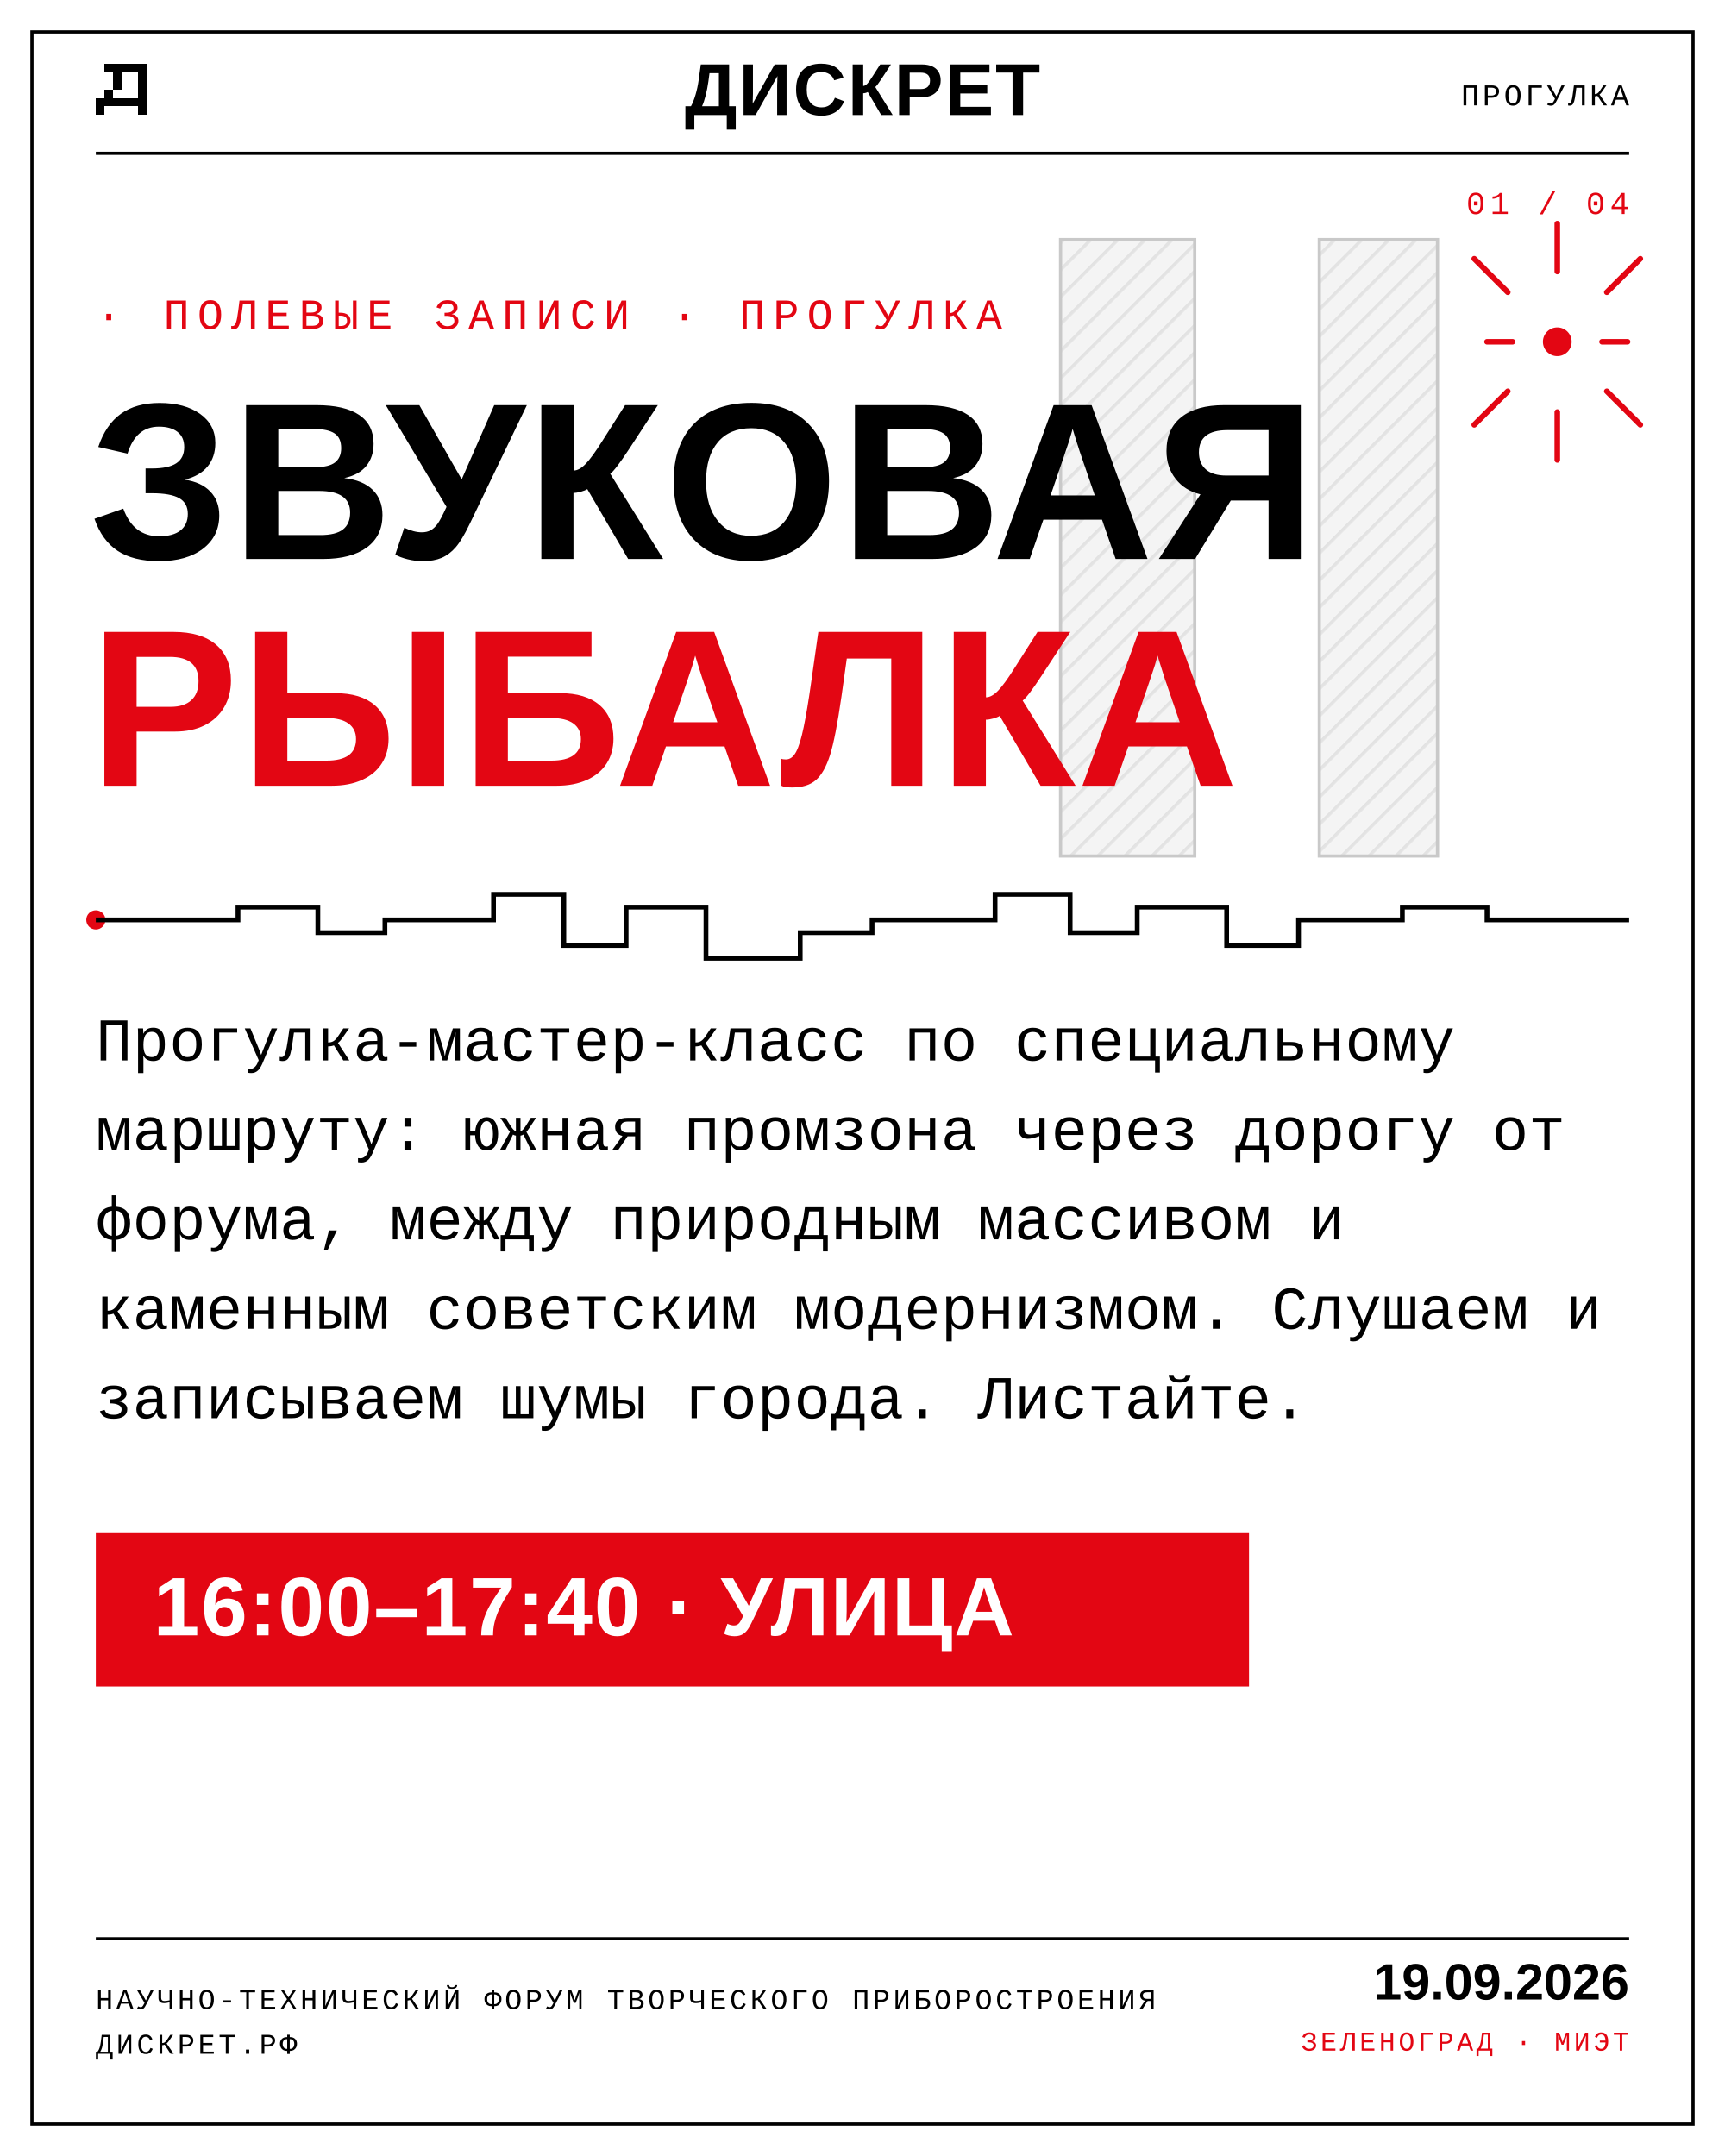
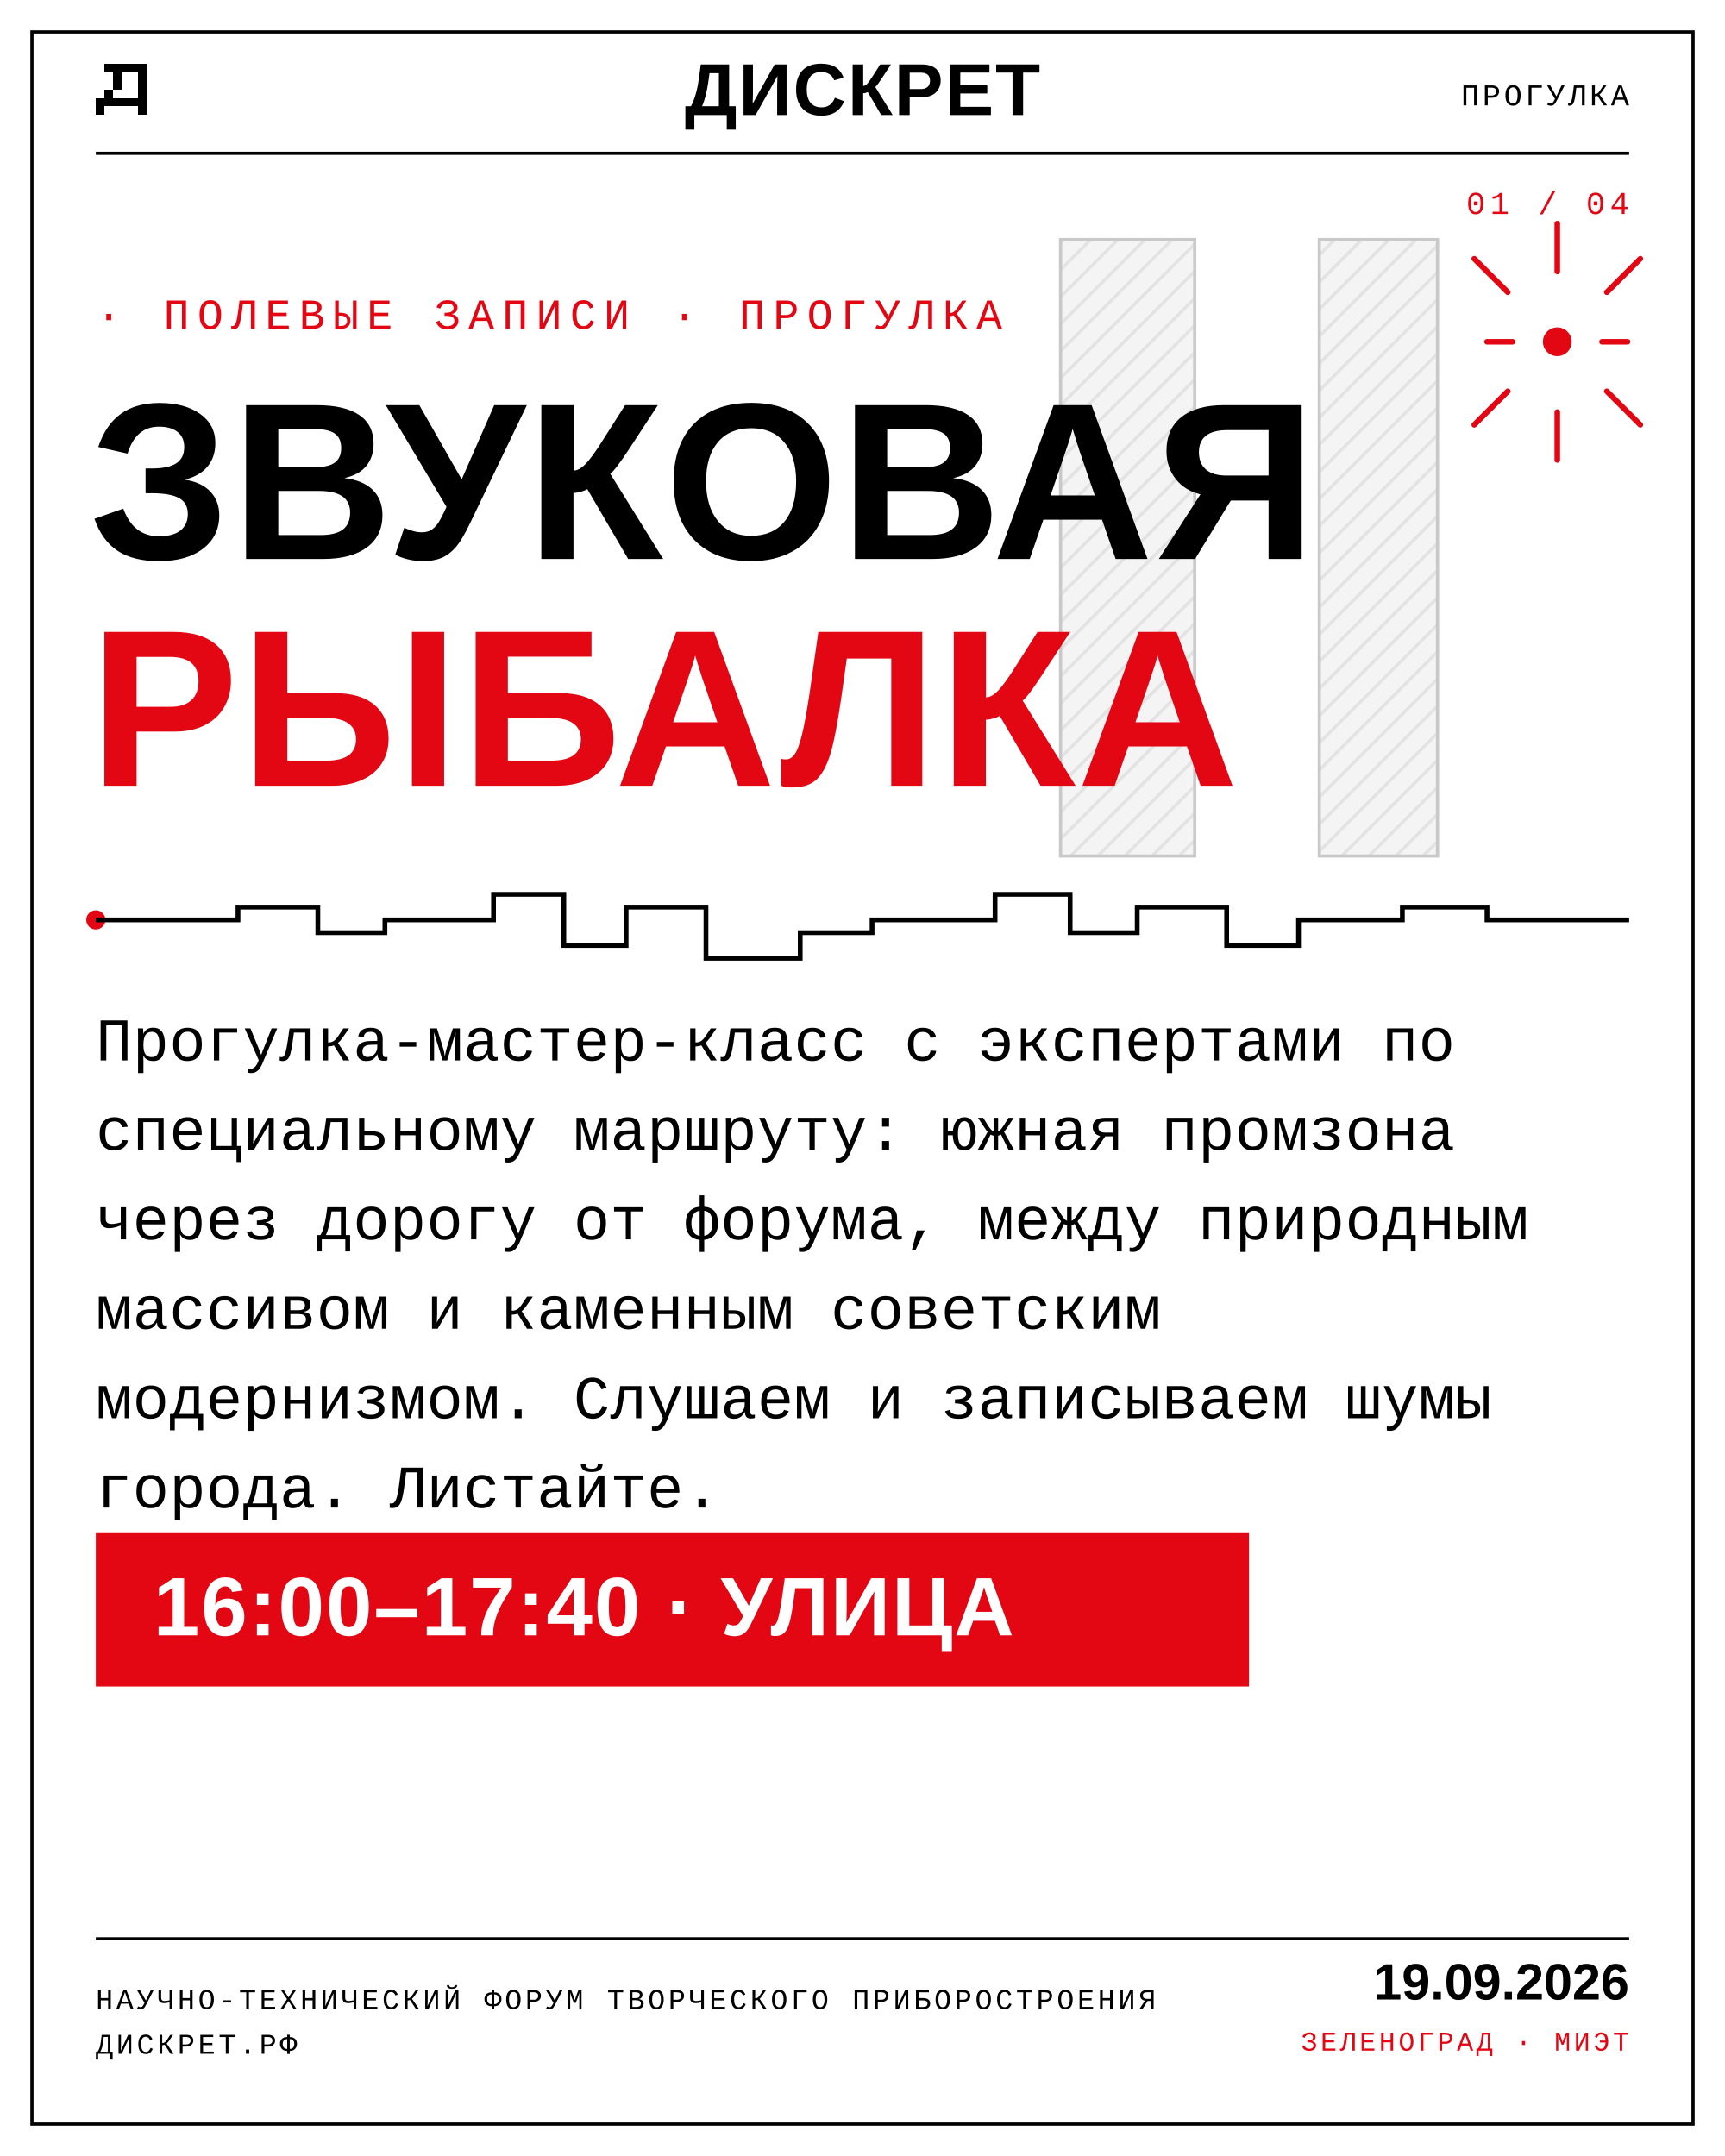
<svg xmlns="http://www.w3.org/2000/svg" width="1080" height="1350" viewBox="0 0 1080 1350" fill="none" font-family="'Arial Narrow','Helvetica Neue',Arial,sans-serif">
  <defs>
    <g id="logoD" shape-rendering="crispEdges" transform="scale(0.66667)">
      <rect x="10" y="0" width="2" height="12" />
      <rect x="2" y="0" width="8" height="2" />
      <rect x="4" y="2" width="2" height="4" />
      <rect x="2" y="6" width="2" height="2" />
      <rect x="0" y="8" width="12" height="2" />
      <rect x="0" y="10" width="2" height="2" />
    </g>
    <pattern id="th" width="12" height="12" patternTransform="rotate(45)" patternUnits="userSpaceOnUse">
      <rect width="12" height="12" fill="#f4f4f4" />
      <line x1="0" y1="0" x2="0" y2="12" stroke="#e3e3e3" stroke-width="4" />
    </pattern>
  </defs>
  <rect width="1080" height="1350" fill="#FFFFFF" />
  <rect x="20" y="20" width="1040" height="1310" fill="none" stroke="#000" stroke-width="2" />
  <use href="#logoD" fill="#000" transform="translate(60,40) scale(4.0)" />
  <text x="540" y="72" text-anchor="middle" font-weight="800" font-size="46" letter-spacing="1" fill="#000">ДИСКРЕТ</text>
  <text x="1020" y="66" text-anchor="end" font-family="'Courier New',monospace" font-size="19" letter-spacing="2" fill="#000">ПРОГУЛКА</text>
  <line x1="60" y1="96" x2="1020" y2="96" stroke="#000" stroke-width="2" />
  <text x="1020" y="134" text-anchor="end" font-family="'Courier New',monospace" font-size="20" letter-spacing="3" fill="#E30613">01 / 04</text>
  <g stroke="#c9c9c9" stroke-width="2">
    <rect x="664" y="150" width="84" height="386" fill="url(#th)" />
    <rect x="826" y="150" width="74" height="386" fill="url(#th)" />
  </g>
  <g stroke="#E30613" stroke-width="3.5" stroke-linecap="round">
    <line x1="975" y1="170" x2="975" y2="140" />
    <line x1="975" y1="258" x2="975" y2="288" />
    <line x1="931" y1="214" x2="947" y2="214" />
    <line x1="1003" y1="214" x2="1019" y2="214" />
    <line x1="944" y1="183" x2="923" y2="162" />
    <line x1="1006" y1="183" x2="1027" y2="162" />
    <line x1="944" y1="245" x2="923" y2="266" />
    <line x1="1006" y1="245" x2="1027" y2="266" />
  </g>
  <circle cx="975" cy="214" r="9" fill="#E30613" />
  <text x="60" y="206" font-family="'Courier New',monospace" font-size="27" letter-spacing="5" fill="#E30613">· ПОЛЕВЫЕ ЗАПИСИ · ПРОГУЛКА</text>
  <text x="56" y="350" font-weight="800" font-size="140" letter-spacing="1" fill="#000">ЗВУКОВАЯ</text>
  <text x="56" y="492" font-weight="800" font-size="140" letter-spacing="1" fill="#E30613">РЫБАЛКА</text>
  <circle cx="60" cy="576" r="6" fill="#E30613" />
  <polyline points="60,576 149,576 149,568 199,568 199,584 241,584 241,576 309,576 309,560 353,560 353,592 392,592 392,568 442,568 442,600 501,600 501,584 546,584 546,576 623,576 623,560 670,560 670,584 712,584 712,568 768,568 768,592 813,592 813,576 878,576 878,568 931,568 931,576 1020,576" fill="none" stroke="#000" stroke-width="3" />
-   <text x="60" y="664" font-family="'Courier New',monospace" font-size="38" letter-spacing="0.2" fill="#000">Прогулка-мастер-класс по специальному</text>
-   <text x="60" y="720" font-family="'Courier New',monospace" font-size="38" letter-spacing="0.2" fill="#000">маршруту: южная промзона через дорогу от</text>
-   <text x="60" y="776" font-family="'Courier New',monospace" font-size="38" letter-spacing="0.2" fill="#000">форума, между природным массивом и</text>
-   <text x="60" y="832" font-family="'Courier New',monospace" font-size="38" letter-spacing="0.2" fill="#000">каменным советским модернизмом. Слушаем и</text>
-   <text x="60" y="888" font-family="'Courier New',monospace" font-size="38" letter-spacing="0.2" fill="#000">записываем шумы города. Листайте.</text>
+   <text x="60" y="664" font-family="'Courier New',monospace" font-size="38" letter-spacing="0.2" fill="#000">Прогулка-мастер-класс с экспертами по</text>
+   <text x="60" y="720" font-family="'Courier New',monospace" font-size="38" letter-spacing="0.2" fill="#000">специальному маршруту: южная промзона</text>
+   <text x="60" y="776" font-family="'Courier New',monospace" font-size="38" letter-spacing="0.2" fill="#000">через дорогу от форума, между природным</text>
+   <text x="60" y="832" font-family="'Courier New',monospace" font-size="38" letter-spacing="0.2" fill="#000">массивом и каменным советским</text>
+   <text x="60" y="888" font-family="'Courier New',monospace" font-size="38" letter-spacing="0.2" fill="#000">модернизмом. Слушаем и записываем шумы</text>
+   <text x="60" y="944" font-family="'Courier New',monospace" font-size="38" letter-spacing="0.2" fill="#000">города. Листайте.</text>
  <rect x="60" y="960" width="722" height="96" fill="#E30613" />
  <text x="96" y="1024" font-weight="800" font-size="52" letter-spacing="1" fill="#FFF">16:00–17:40 · УЛИЦА</text>
  <line x1="60" y1="1214" x2="1020" y2="1214" stroke="#000" stroke-width="2" />
  <text x="60" y="1258" font-family="'Courier New',monospace" font-size="18" letter-spacing="2" fill="#000">НАУЧНО-ТЕХНИЧЕСКИЙ ФОРУМ ТВОРЧЕСКОГО ПРИБОРОСТРОЕНИЯ</text>
  <text x="60" y="1286" font-family="'Courier New',monospace" font-size="18" letter-spacing="2" fill="#000">ДИСКРЕТ.РФ</text>
  <text x="1020" y="1252" text-anchor="end" font-weight="800" font-size="32" fill="#000">19.09.2026</text>
  <text x="1020" y="1284" text-anchor="end" font-family="'Courier New',monospace" font-size="17" letter-spacing="2" fill="#E30613">ЗЕЛЕНОГРАД · МИЭТ</text>
</svg>
